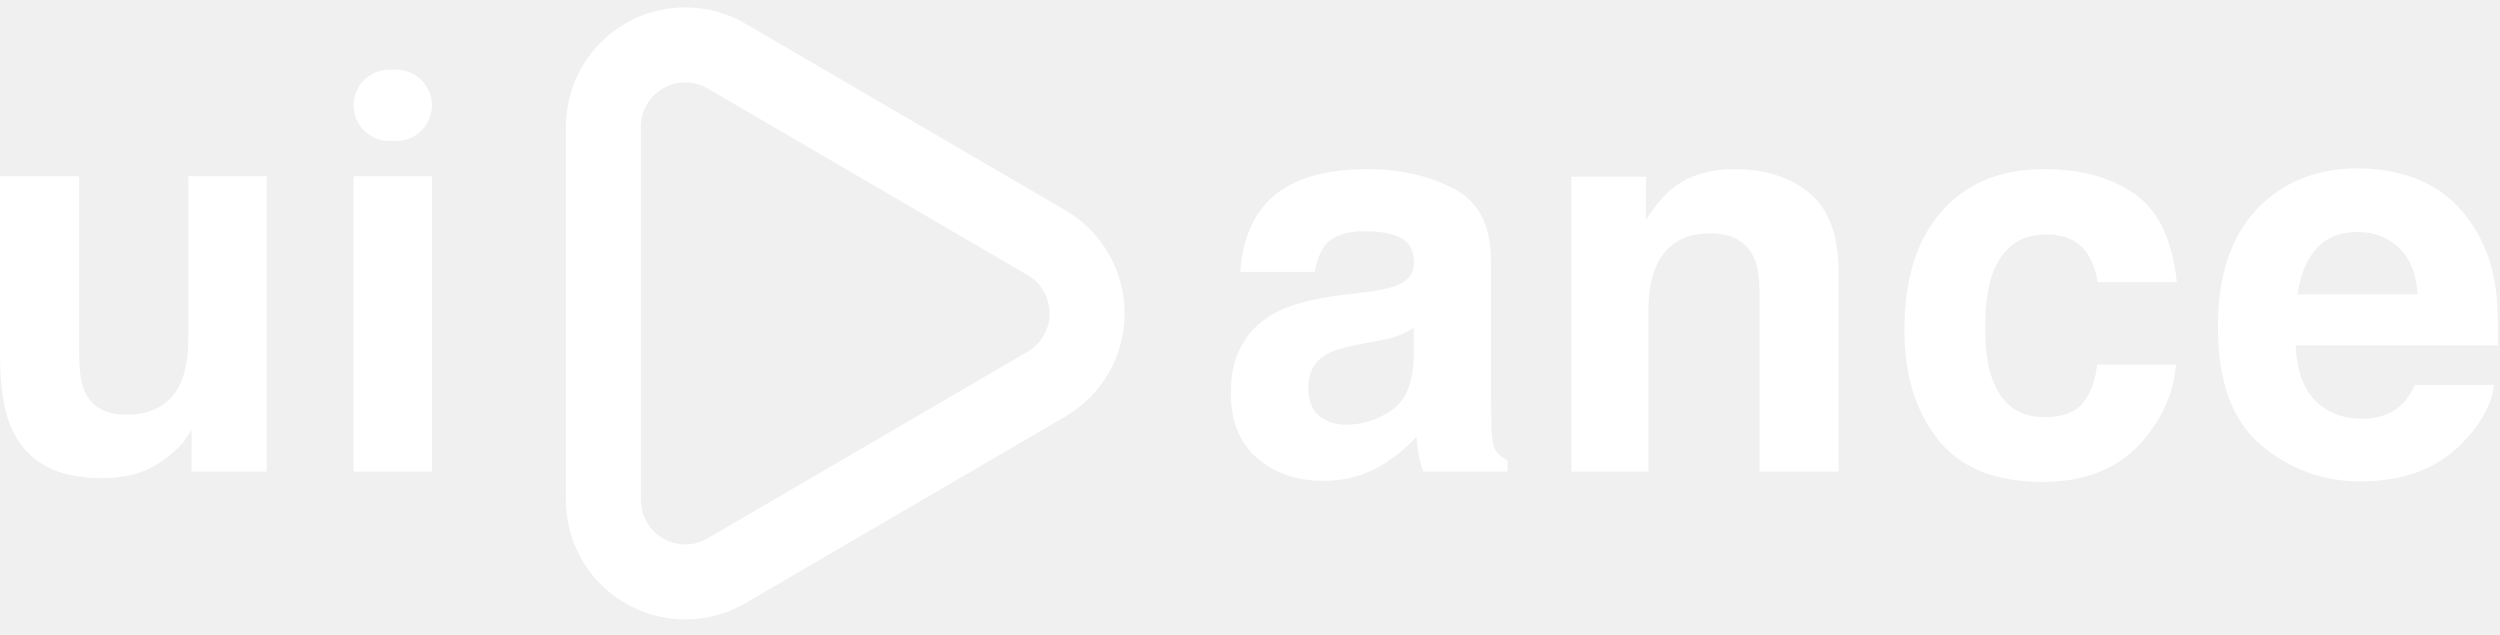
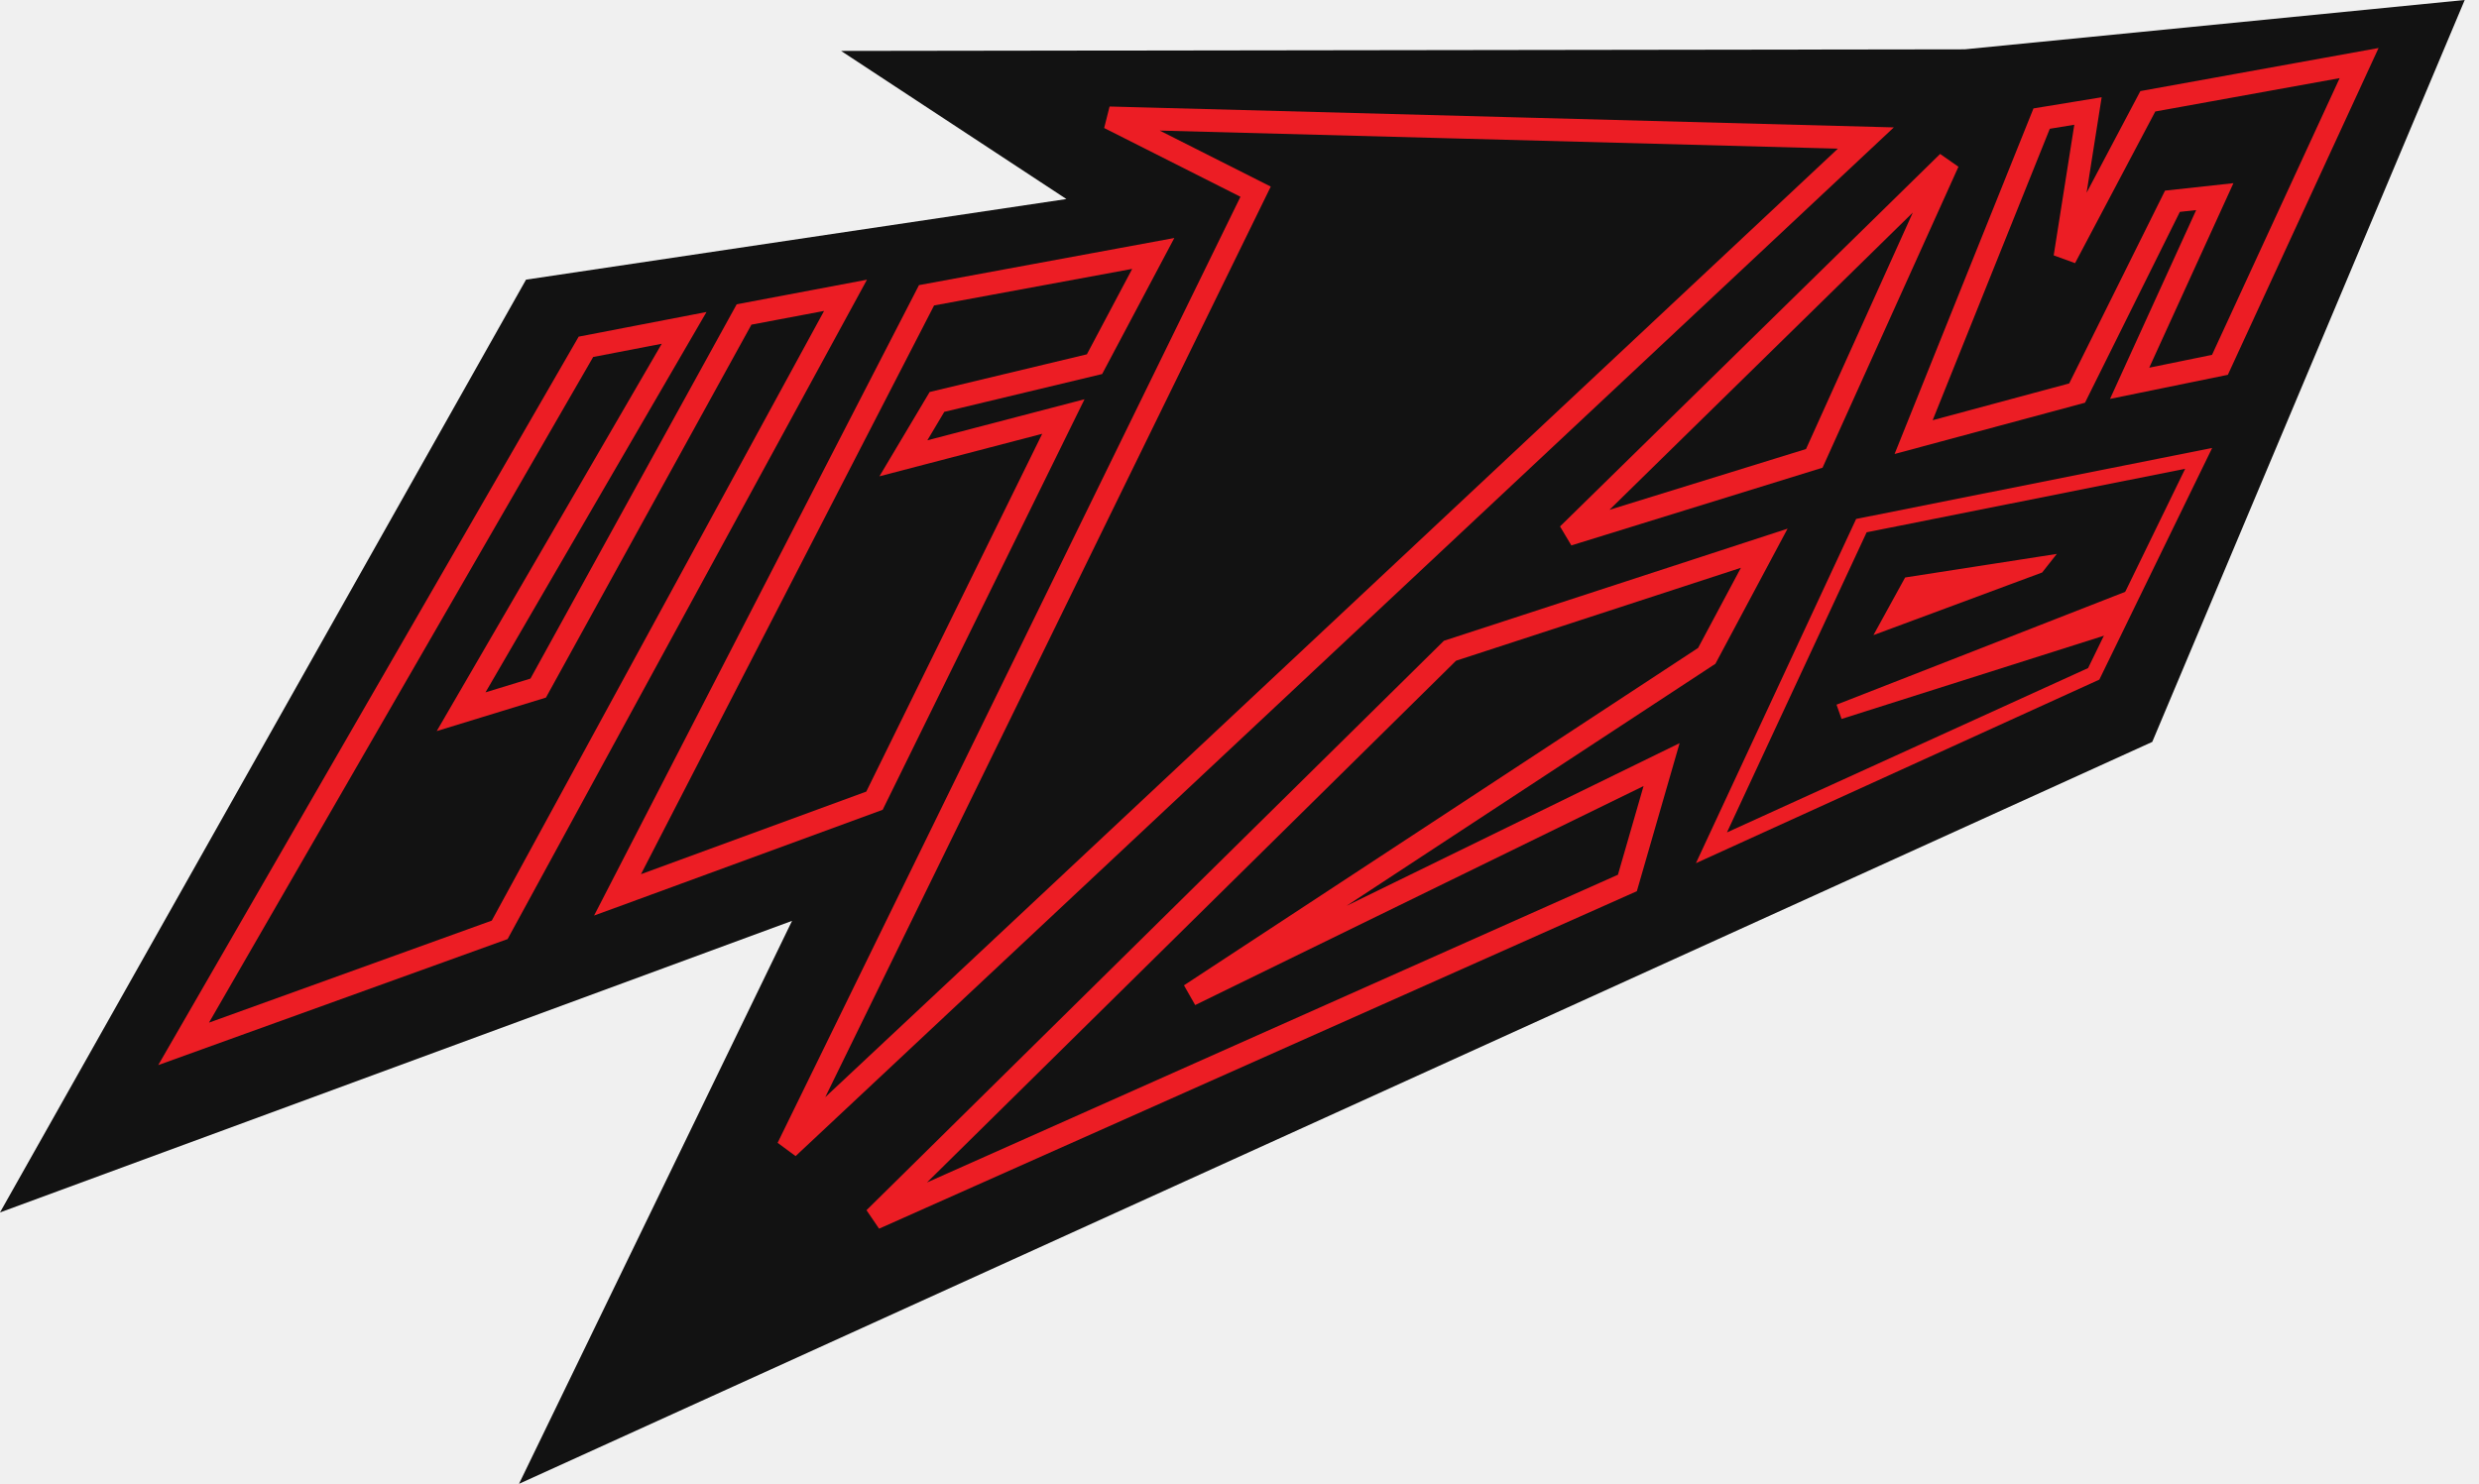
- <svg xmlns="http://www.w3.org/2000/svg" width="126px" height="32px" viewBox="0 0 126 32" version="1.1">
+ <svg xmlns="http://www.w3.org/2000/svg" width="157px" height="94px" viewBox="0 0 157 94" version="1.1">
  <g id="Page-1" stroke="none" stroke-width="1" fill="none" fill-rule="evenodd">
-     <g id="galleryCat-Copy-24" transform="translate(-622, -55)">
-       <g id="Group-2" transform="translate(622, 57)">
-         <g id="Group-20" transform="translate(0, 1.512)" fill="#FFFFFF" fill-rule="nonzero">
-           <path d="M5.095,20.585 C5.86,20.585 6.527,20.485 7.096,20.284 C7.665,20.084 8.255,19.711 8.865,19.164 C9.065,18.991 9.238,18.791 9.384,18.563 C9.53,18.336 9.621,18.199 9.657,18.154 L9.657,18.154 L9.657,20.257 L13.441,20.257 L13.441,5.368 L9.493,5.368 L9.493,13.468 C9.493,14.425 9.366,15.194 9.111,15.777 C8.619,16.851 7.709,17.389 6.379,17.389 C5.341,17.389 4.644,17.011 4.289,16.255 C4.089,15.827 3.989,15.189 3.989,14.343 L3.989,14.343 L3.989,5.368 L3.64516036e-14,5.368 L3.64516036e-14,14.343 C3.64516036e-14,16.045 0.214,17.334 0.642,18.208 C1.407,19.793 2.891,20.585 5.095,20.585 Z" id="Path-Copy-6" />
-           <path d="M21.77,1.796 C21.77,0.804 20.965,-2.14779494e-13 19.973,-2.14153171e-13 L19.618,-2.14153171e-13 C18.626,-2.13970938e-13 17.822,0.804 17.822,1.796 C17.822,2.788 18.626,3.592 19.618,3.592 L19.973,3.592 C20.965,3.592 21.77,2.788 21.77,1.796 Z" id="Path" />
-           <polygon id="Path" points="21.77 20.257 21.77 5.368 17.822 5.368 17.822 20.257" />
-         </g>
-         <path d="M68.903,6.525 C70.533,6.525 71.981,6.848 73.247,7.495 C74.513,8.141 75.146,9.362 75.146,11.156 L75.146,11.156 L75.146,18.231 C75.149,18.653 75.158,19.145 75.173,19.707 C75.2,20.217 75.278,20.563 75.405,20.745 C75.533,20.927 75.724,21.077 75.979,21.195 L75.979,21.195 L75.979,21.769 L71.744,21.769 L71.662,21.547 C71.587,21.329 71.533,21.12 71.499,20.922 C71.453,20.658 71.417,20.358 71.389,20.021 C70.852,20.604 70.233,21.1 69.532,21.51 C68.694,21.992 67.747,22.234 66.69,22.234 C65.343,22.234 64.229,21.849 63.351,21.079 C62.472,20.31 62.032,19.219 62.032,17.808 C62.032,15.977 62.738,14.653 64.15,13.833 C64.924,13.387 66.062,13.068 67.565,12.877 L67.565,12.877 L68.89,12.713 L69.122,12.682 C69.721,12.596 70.158,12.493 70.433,12.371 C70.989,12.135 71.266,11.766 71.266,11.265 C71.266,10.655 71.055,10.234 70.631,10.001 C70.208,9.769 69.586,9.653 68.767,9.653 C67.847,9.653 67.196,9.881 66.813,10.336 C66.54,10.673 66.358,11.128 66.267,11.702 L66.267,11.702 L62.511,11.702 L62.537,11.381 C62.655,10.223 63.011,9.26 63.603,8.492 C64.632,7.181 66.399,6.525 68.903,6.525 Z M71.253,14.53 L71.006,14.675 C70.841,14.765 70.675,14.841 70.508,14.905 C70.258,15.001 69.914,15.09 69.477,15.172 L69.477,15.172 L68.603,15.335 L68.338,15.385 C67.655,15.521 67.156,15.682 66.841,15.868 C66.24,16.223 65.939,16.774 65.939,17.521 C65.939,18.186 66.123,18.666 66.492,18.962 C66.861,19.258 67.31,19.406 67.838,19.406 C68.676,19.406 69.447,19.16 70.153,18.668 C70.859,18.177 71.225,17.28 71.253,15.977 L71.253,15.977 L71.253,14.53 Z" id="Combined-Shape-Copy" fill="#FFFFFF" fill-rule="nonzero" />
-         <path d="M83.078,21.769 L83.078,13.71 C83.078,12.79 83.206,12.034 83.461,11.443 C83.952,10.322 84.858,9.762 86.179,9.762 C87.253,9.762 87.982,10.145 88.364,10.91 C88.574,11.329 88.679,11.93 88.679,12.713 L88.679,12.713 L88.679,21.769 L92.667,21.769 L92.667,11.743 C92.667,9.876 92.178,8.54 91.199,7.734 C90.22,6.928 88.961,6.525 87.422,6.525 C86.193,6.525 85.177,6.826 84.376,7.427 C83.93,7.764 83.456,8.314 82.955,9.079 L82.955,9.079 L82.955,6.908 L79.199,6.908 L79.199,21.769 L83.078,21.769 Z" id="Path-Copy-7" fill="#FFFFFF" fill-rule="nonzero" />
-         <path d="M102.963,22.288 C105.358,22.288 107.165,21.437 108.386,19.734 C109.151,18.678 109.579,17.557 109.67,16.374 L109.67,16.374 L105.695,16.374 C105.613,17.157 105.381,17.794 104.998,18.286 C104.616,18.778 103.969,19.024 103.058,19.024 C101.774,19.024 100.9,18.404 100.436,17.166 C100.181,16.501 100.053,15.622 100.053,14.53 C100.053,13.382 100.181,12.462 100.436,11.77 C100.918,10.468 101.815,9.817 103.127,9.817 C104.046,9.817 104.725,10.118 105.162,10.719 C105.462,11.165 105.649,11.666 105.722,12.221 L105.722,12.221 L109.711,12.221 C109.492,10.099 108.789,8.62 107.6,7.782 C106.412,6.944 104.884,6.525 103.017,6.525 C100.823,6.525 99.102,7.235 97.854,8.656 C96.607,10.077 95.983,12.066 95.983,14.625 C95.983,16.893 96.547,18.737 97.677,20.157 C98.806,21.578 100.568,22.288 102.963,22.288 Z" id="Path-Copy-8" fill="#FFFFFF" fill-rule="nonzero" />
-         <path d="M118.831,6.484 C120.07,6.484 121.185,6.716 122.178,7.181 C123.171,7.645 123.99,8.378 124.637,9.38 C125.22,10.263 125.598,11.288 125.771,12.453 C125.871,13.136 125.912,14.12 125.893,15.404 L125.893,15.404 L115.703,15.404 L115.719,15.679 C115.818,17.026 116.282,17.982 117.11,18.545 C117.648,18.919 118.294,19.106 119.05,19.106 C119.851,19.106 120.502,18.878 121.003,18.423 C121.277,18.177 121.518,17.835 121.727,17.398 L121.727,17.398 L125.702,17.398 L125.67,17.619 C125.523,18.431 125.074,19.254 124.323,20.089 C123.048,21.537 121.263,22.261 118.968,22.261 C117.074,22.261 115.403,21.651 113.955,20.431 C112.507,19.21 111.783,17.225 111.783,14.475 C111.783,11.898 112.437,9.922 113.743,8.547 C115.05,7.172 116.746,6.484 118.831,6.484 Z M118.831,9.694 C117.93,9.694 117.231,9.976 116.735,10.541 C116.238,11.106 115.927,11.871 115.799,12.836 L115.799,12.836 L121.85,12.836 C121.786,11.807 121.475,11.026 120.915,10.493 C120.355,9.96 119.66,9.694 118.831,9.694 Z" id="Combined-Shape-Copy-2" fill="#FFFFFF" fill-rule="nonzero" />
-         <path d="M42.65,2.845 C43.672,2.576 44.796,2.697 45.781,3.271 C46.396,3.63 46.908,4.142 47.267,4.757 L47.267,4.757 L56.67,20.878 C57.245,21.863 57.366,22.987 57.097,24.009 C56.828,25.03 56.169,25.949 55.185,26.524 C54.553,26.892 53.836,27.086 53.105,27.086 L53.105,27.086 L34.297,27.086 C33.157,27.086 32.125,26.624 31.378,25.877 C30.631,25.13 30.169,24.098 30.169,22.958 C30.169,22.227 30.363,21.509 30.731,20.878 L30.731,20.878 L40.135,4.757 C40.71,3.772 41.629,3.114 42.65,2.845 Z" id="Triangle-Copy-10" stroke="#FFFFFF" stroke-width="3.78" transform="translate(43.70091, 13.79576) rotate(-270) translate(-43.70091, -13.79576) " />
+     <g id="Artboard-Copy-5" transform="translate(-1114, -8)">
+       <g id="Group-13" transform="translate(1114, 8)">
+         <polygon id="Fill-1" fill="#121212" points="156.09 0 124.431 3.125 53.267 3.226 67.537 12.609 33.315 17.716 -4.8e-05 76.808 50.162 58.336 32.87 94 136.307 47 156.095 0" />
+         <polygon id="Stroke-2" stroke="#EC1D24" stroke-width="1.44" points="37.108 21.971 11.628 66.129 31.646 58.906 53.549 18.708 47.123 19.922 34.085 43.591 29.203 45.088 43.327 20.771" />
+         <polygon id="Stroke-3" stroke="#EC1D24" stroke-width="1.44" points="73.038 16.056 58.679 18.707 39.11 56.69 55.382 50.725 67.345 26.387 57.213 29.034 59.34 25.462 69.318 23.071" />
+         <polygon id="Stroke-4" stroke="#EC1D24" stroke-width="1.44" points="79.52 12.143 70.253 7.467 118.169 8.744 49.894 72.714" />
+         <polygon id="Stroke-5" stroke="#EC1D24" stroke-width="1.44" points="99.304 33.864 123.376 10.267 114.902 29.038" />
+         <polygon id="Stroke-6" stroke="#EC1D24" stroke-width="1.44" points="129.301 7.513 121.194 27.69 131.546 24.902 137.585 12.749 140.267 12.457 134.874 24.282 140.593 23.112 149.407 3.996 136.026 6.417 131.075 15.779 130.868 15.704 132.236 7.032" />
+         <polygon id="Stroke-7" stroke="#EC1D24" stroke-width="1.44" points="91.83 41.225 55.382 77.179 103.066 55.936 105.231 48.438 75.378 63.023 108.092 41.549 111.733 34.73" />
+         <polygon id="Stroke-8" stroke="#EC1D24" stroke-width="0.96" points="139.246 29.038 117.886 33.298 108.389 53.708 132.599 42.688" />
+         <polygon id="Fill-9" fill="#EC1D24" points="119.191 39.767 129.18 36.059 129.671 35.436 120.816 36.812" />
+         <polygon id="Stroke-10" stroke="#EC1D24" stroke-width="0.5" points="119.191 39.767 129.18 36.059 129.671 35.436 120.816 36.812" />
+         <polygon id="Fill-11" fill="#EC1D24" points="134.583 38.012 116.485 45.088 133.679 39.631" />
+         <polygon id="Stroke-12" stroke="#EC1D24" stroke-width="0.96" points="134.583 38.012 116.485 45.088 133.679 39.631" />
      </g>
    </g>
  </g>
</svg>
